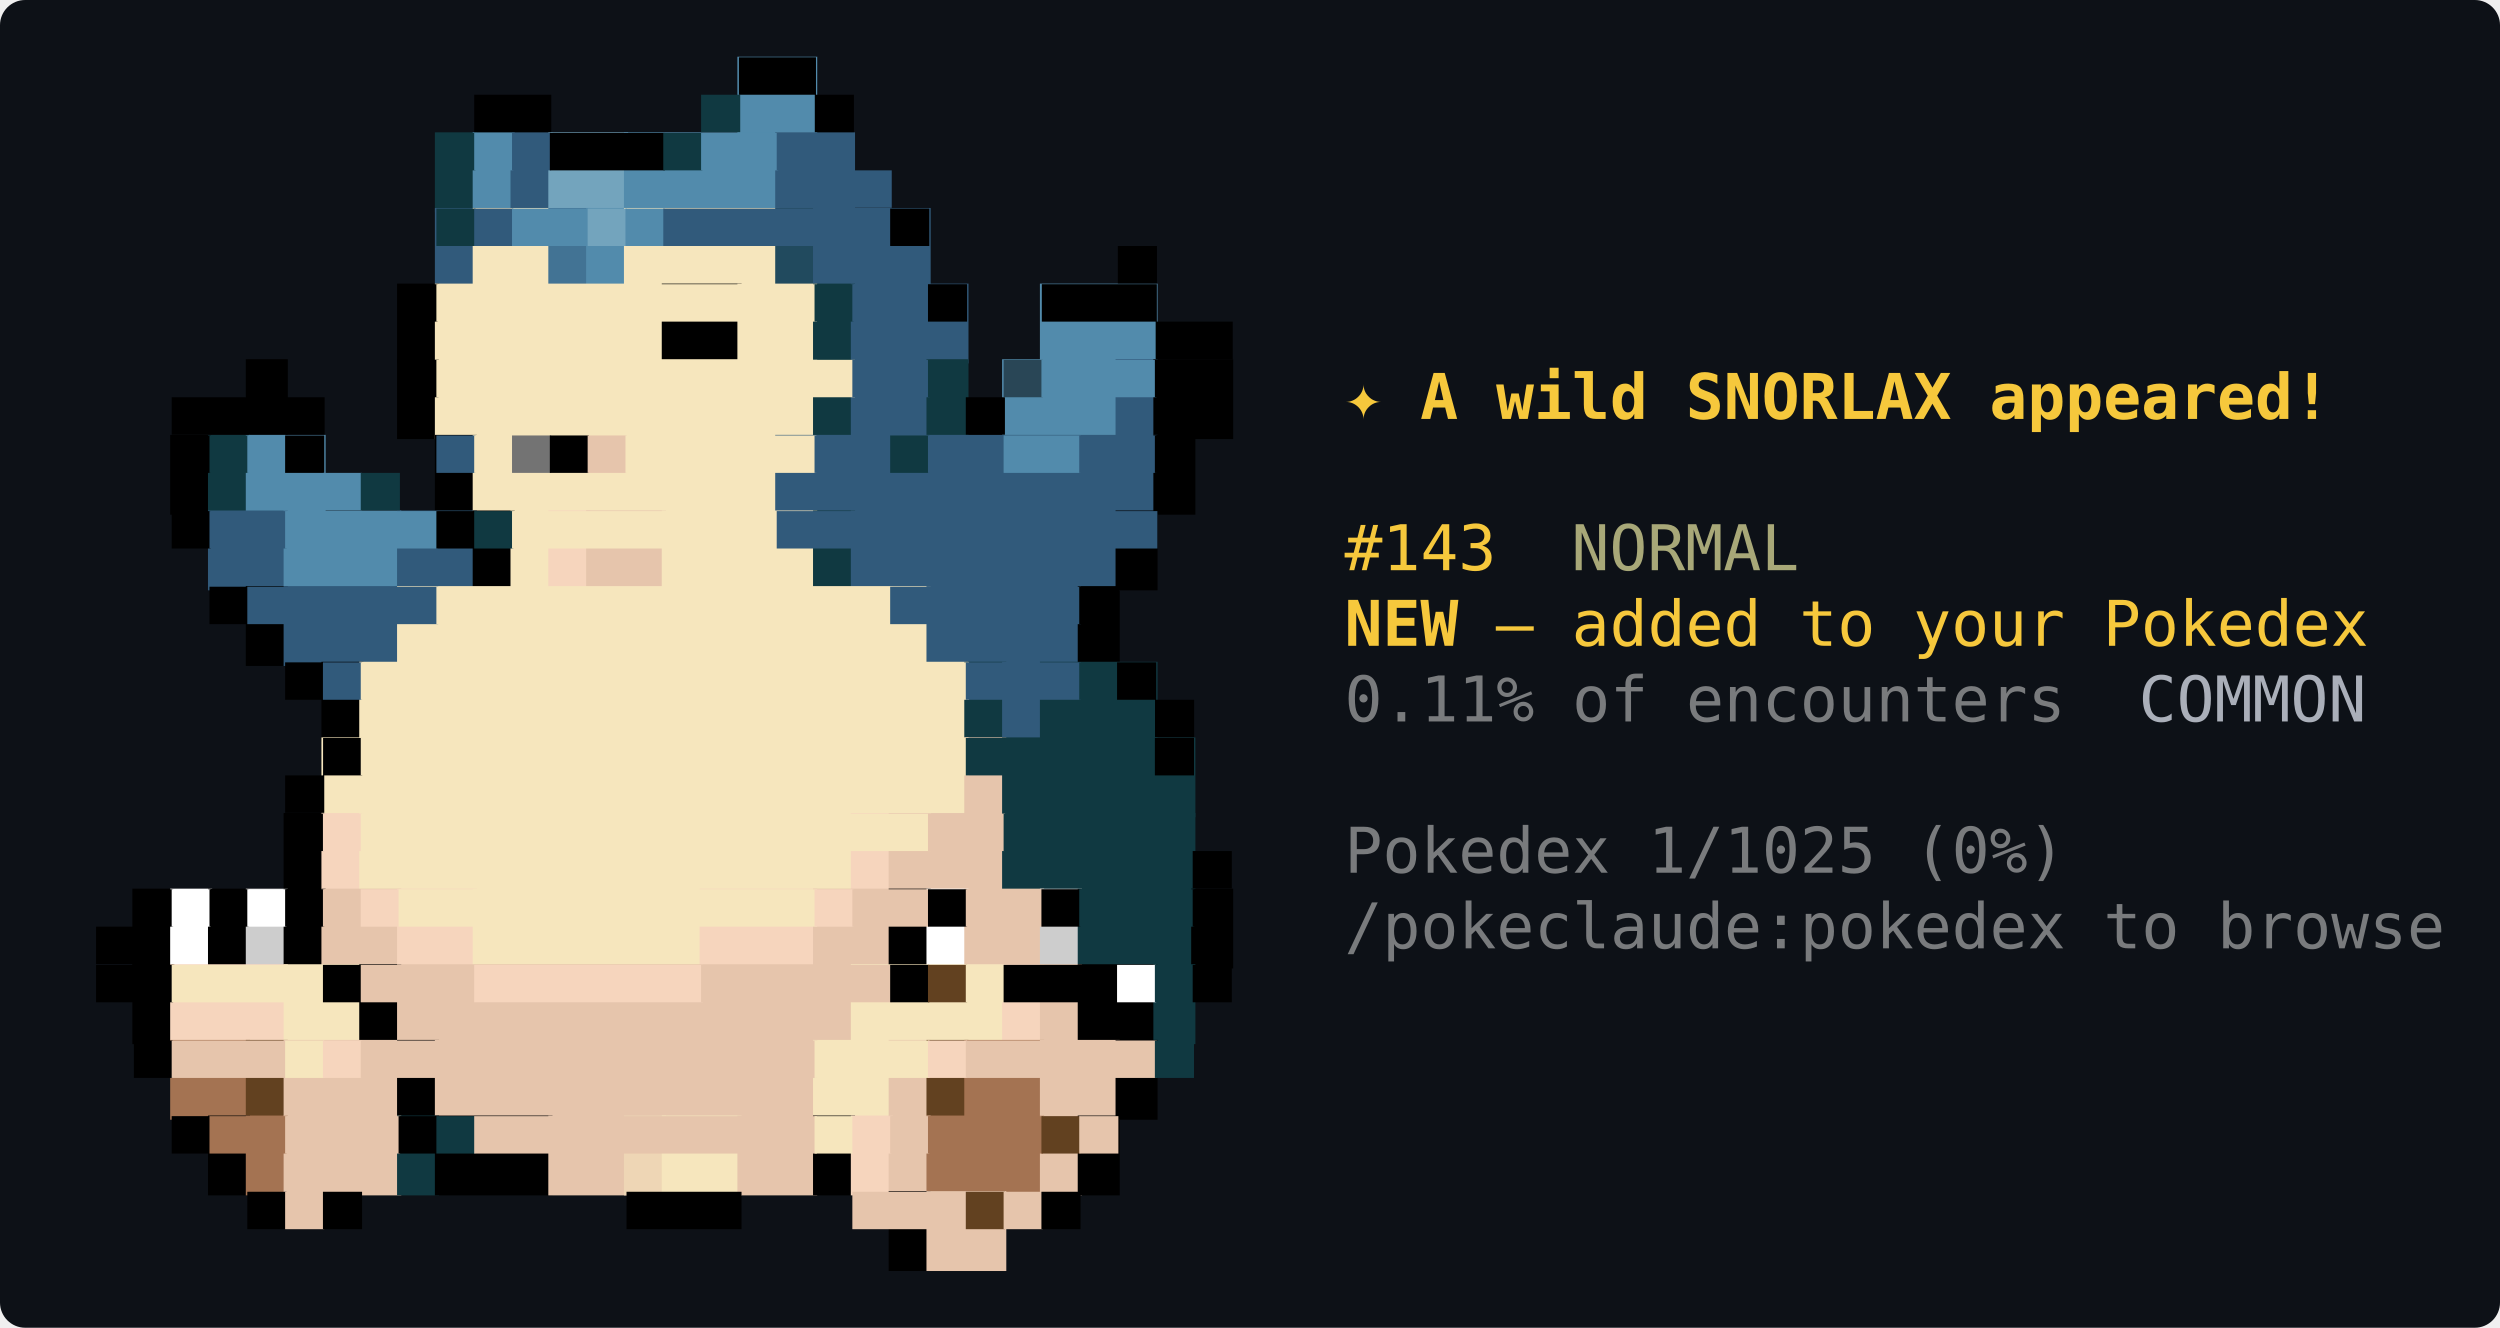
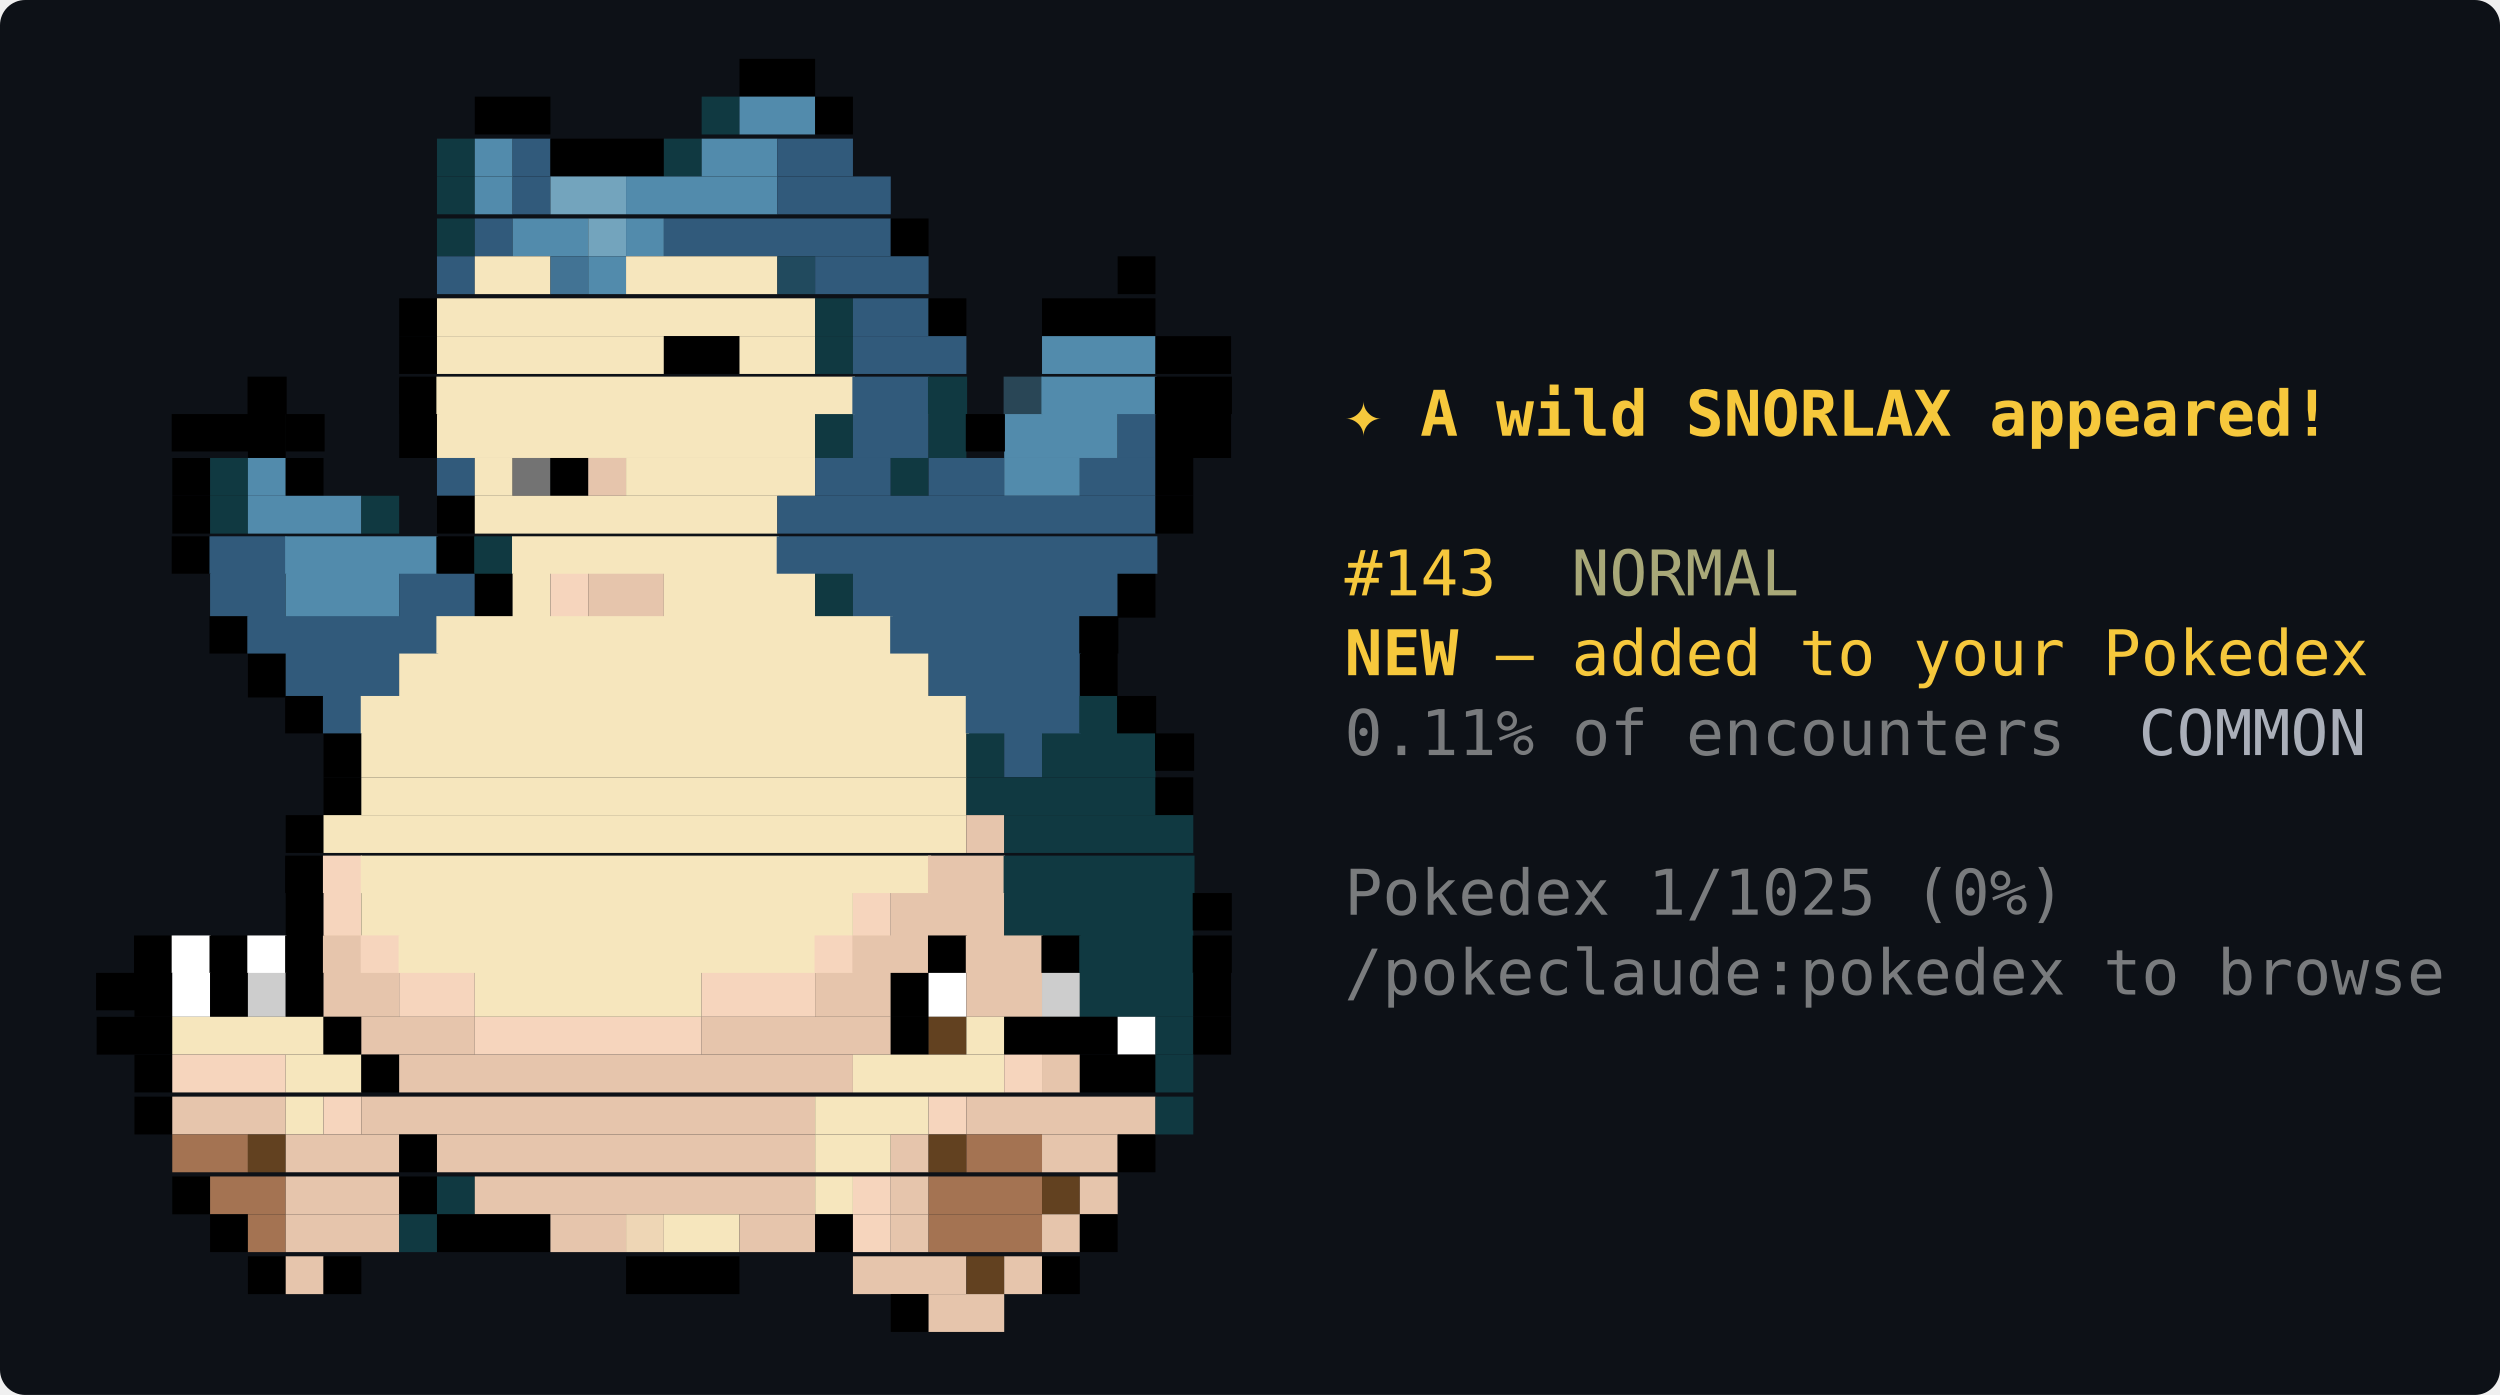
- <svg xmlns="http://www.w3.org/2000/svg" width="595" height="316" viewBox="0 0 595.0 316.0" font-family="ui-monospace,SFMono-Regular,Menlo,Consolas,monospace" font-size="15">
+ <svg xmlns="http://www.w3.org/2000/svg" width="595" height="332" viewBox="0 0 595.0 332.0" font-family="ui-monospace,SFMono-Regular,Menlo,Consolas,monospace" font-size="15">
  <rect width="100%" height="100%" fill="#0d1117" rx="6" />
-   <rect x="175.5" y="13.5" width="19" height="19" fill="#528bac" />
-   <rect x="103.5" y="31.5" width="10" height="19" fill="#103941" />
-   <rect x="112.5" y="31.5" width="10" height="19" fill="#528bac" />
-   <rect x="121.5" y="31.5" width="10" height="19" fill="#315a7b" />
-   <rect x="130.5" y="31.5" width="19" height="19" fill="#73a4bd" />
-   <rect x="148.5" y="31.5" width="37" height="19" fill="#528bac" />
-   <rect x="184.5" y="31.5" width="19" height="19" fill="#315a7b" />
-   <rect x="103.5" y="49.5" width="10" height="19" fill="#315a7b" />
-   <rect x="112.5" y="49.5" width="19" height="19" fill="#f6e6bd" />
-   <rect x="130.5" y="49.5" width="10" height="19" fill="#427394" />
-   <rect x="139.5" y="49.5" width="10" height="19" fill="#528bac" />
-   <rect x="148.5" y="49.5" width="37" height="19" fill="#f6e6bd" />
-   <rect x="184.5" y="49.5" width="10" height="19" fill="#214a5e" />
-   <rect x="193.5" y="49.5" width="28" height="19" fill="#315a7b" />
-   <rect x="94.5" y="67.5" width="10" height="19" fill="#000000" />
-   <rect x="103.5" y="67.5" width="55" height="19" fill="#f6e6bd" />
-   <rect x="157.5" y="67.5" width="19" height="19" fill="#000000" />
-   <rect x="175.5" y="67.5" width="19" height="19" fill="#f6e6bd" />
-   <rect x="193.5" y="67.5" width="10" height="19" fill="#103941" />
-   <rect x="202.5" y="67.5" width="28" height="19" fill="#315a7b" />
-   <rect x="247.5" y="67.5" width="28" height="19" fill="#528bac" />
-   <rect x="58.5" y="85.5" width="10" height="19" fill="#000000" />
-   <rect x="94.5" y="85.5" width="10" height="19" fill="#000000" />
-   <rect x="103.5" y="85.5" width="91" height="19" fill="#f6e6bd" />
-   <rect x="193.5" y="85.5" width="10" height="19" fill="#103941" />
-   <rect x="202.5" y="85.5" width="19" height="19" fill="#315a7b" />
-   <rect x="220.5" y="85.5" width="10" height="19" fill="#103941" />
-   <rect x="238.5" y="85.5" width="28" height="19" fill="#528bac" />
-   <rect x="265.5" y="85.5" width="10" height="19" fill="#315a7b" />
-   <rect x="274.5" y="85.5" width="19" height="19" fill="#000000" />
-   <rect x="40.5" y="103.5" width="10" height="19" fill="#000000" />
-   <rect x="49.5" y="103.5" width="10" height="19" fill="#103941" />
-   <rect x="58.5" y="103.5" width="19" height="19" fill="#528bac" />
-   <rect x="103.5" y="103.5" width="10" height="19" fill="#000000" />
-   <rect x="112.5" y="103.5" width="73" height="19" fill="#f6e6bd" />
-   <rect x="184.5" y="103.5" width="91" height="19" fill="#315a7b" />
-   <rect x="274.5" y="103.5" width="10" height="19" fill="#000000" />
-   <rect x="49.5" y="121.5" width="19" height="19" fill="#315a7b" />
-   <rect x="67.5" y="121.5" width="28" height="19" fill="#528bac" />
-   <rect x="94.5" y="121.5" width="19" height="19" fill="#315a7b" />
-   <rect x="112.5" y="121.5" width="10" height="19" fill="#000000" />
-   <rect x="121.5" y="121.5" width="10" height="19" fill="#f6e6bd" />
-   <rect x="130.5" y="121.5" width="10" height="19" fill="#f6d5bd" />
-   <rect x="139.5" y="121.5" width="19" height="19" fill="#e6c5ac" />
-   <rect x="157.5" y="121.5" width="37" height="19" fill="#f6e6bd" />
-   <rect x="193.5" y="121.5" width="10" height="19" fill="#103941" />
-   <rect x="202.5" y="121.5" width="64" height="19" fill="#315a7b" />
-   <rect x="265.5" y="121.5" width="10" height="19" fill="#000000" />
-   <rect x="58.5" y="139.5" width="10" height="19" fill="#000000" />
-   <rect x="67.5" y="139.5" width="28" height="19" fill="#315a7b" />
-   <rect x="94.5" y="139.5" width="127" height="19" fill="#f6e6bd" />
-   <rect x="220.5" y="139.5" width="37" height="19" fill="#315a7b" />
-   <rect x="256.5" y="139.5" width="10" height="19" fill="#000000" />
-   <rect x="76.5" y="157.5" width="10" height="19" fill="#000000" />
-   <rect x="85.5" y="157.5" width="145" height="19" fill="#f6e6bd" />
-   <rect x="229.5" y="157.5" width="10" height="19" fill="#103941" />
-   <rect x="238.5" y="157.5" width="10" height="19" fill="#315a7b" />
-   <rect x="247.5" y="157.5" width="28" height="19" fill="#103941" />
-   <rect x="76.5" y="175.5" width="154" height="19" fill="#f6e6bd" />
-   <rect x="229.5" y="175.5" width="10" height="19" fill="#e6c5ac" />
-   <rect x="238.5" y="175.5" width="46" height="19" fill="#103941" />
-   <rect x="67.5" y="193.5" width="10" height="19" fill="#000000" />
-   <rect x="76.5" y="193.5" width="10" height="19" fill="#f6d5bd" />
-   <rect x="85.5" y="193.5" width="118" height="19" fill="#f6e6bd" />
-   <rect x="202.5" y="193.5" width="10" height="19" fill="#f6d5bd" />
-   <rect x="211.5" y="193.5" width="28" height="19" fill="#e6c5ac" />
-   <rect x="238.5" y="193.5" width="46" height="19" fill="#103941" />
-   <rect x="31.5" y="211.5" width="10" height="19" fill="#000000" />
-   <rect x="40.5" y="211.5" width="10" height="19" fill="#ffffff" />
-   <rect x="49.5" y="211.5" width="10" height="19" fill="#000000" />
-   <rect x="58.5" y="211.5" width="10" height="19" fill="#cdcdcd" />
-   <rect x="67.5" y="211.5" width="10" height="19" fill="#000000" />
-   <rect x="76.5" y="211.5" width="19" height="19" fill="#e6c5ac" />
-   <rect x="94.5" y="211.5" width="19" height="19" fill="#f6d5bd" />
-   <rect x="112.5" y="211.5" width="55" height="19" fill="#f6e6bd" />
-   <rect x="166.5" y="211.5" width="28" height="19" fill="#f6d5bd" />
-   <rect x="193.5" y="211.5" width="19" height="19" fill="#e6c5ac" />
-   <rect x="211.5" y="211.5" width="10" height="19" fill="#000000" />
-   <rect x="220.5" y="211.5" width="10" height="19" fill="#ffffff" />
-   <rect x="229.5" y="211.5" width="19" height="19" fill="#e6c5ac" />
-   <rect x="247.5" y="211.5" width="10" height="19" fill="#cdcdcd" />
-   <rect x="256.5" y="211.5" width="28" height="19" fill="#103941" />
-   <rect x="283.5" y="211.5" width="10" height="19" fill="#000000" />
-   <rect x="31.5" y="229.5" width="10" height="19" fill="#000000" />
-   <rect x="40.5" y="229.5" width="28" height="19" fill="#f6d5bd" />
-   <rect x="67.5" y="229.5" width="19" height="19" fill="#f6e6bd" />
-   <rect x="85.5" y="229.5" width="10" height="19" fill="#000000" />
-   <rect x="94.5" y="229.5" width="109" height="19" fill="#e6c5ac" />
-   <rect x="202.5" y="229.5" width="37" height="19" fill="#f6e6bd" />
-   <rect x="238.5" y="229.5" width="10" height="19" fill="#f6d5bd" />
-   <rect x="247.5" y="229.5" width="10" height="19" fill="#e6c5ac" />
-   <rect x="256.5" y="229.5" width="19" height="19" fill="#000000" />
-   <rect x="274.5" y="229.5" width="10" height="19" fill="#103941" />
-   <rect x="40.5" y="247.5" width="19" height="19" fill="#a47352" />
-   <rect x="58.5" y="247.5" width="10" height="19" fill="#624120" />
-   <rect x="67.5" y="247.5" width="28" height="19" fill="#e6c5ac" />
-   <rect x="94.5" y="247.5" width="10" height="19" fill="#000000" />
-   <rect x="103.5" y="247.5" width="91" height="19" fill="#e6c5ac" />
-   <rect x="193.5" y="247.5" width="19" height="19" fill="#f6e6bd" />
-   <rect x="211.5" y="247.5" width="10" height="19" fill="#e6c5ac" />
-   <rect x="220.5" y="247.5" width="10" height="19" fill="#624120" />
-   <rect x="229.5" y="247.5" width="19" height="19" fill="#a47352" />
-   <rect x="247.5" y="247.5" width="19" height="19" fill="#e6c5ac" />
-   <rect x="265.5" y="247.5" width="10" height="19" fill="#000000" />
-   <rect x="49.5" y="265.5" width="10" height="19" fill="#000000" />
-   <rect x="58.5" y="265.5" width="10" height="19" fill="#a47352" />
-   <rect x="67.5" y="265.5" width="28" height="19" fill="#e6c5ac" />
-   <rect x="94.5" y="265.5" width="10" height="19" fill="#103941" />
-   <rect x="103.5" y="265.5" width="28" height="19" fill="#000000" />
-   <rect x="130.5" y="265.5" width="19" height="19" fill="#e6c5ac" />
-   <rect x="148.5" y="265.5" width="10" height="19" fill="#eed6b5" />
-   <rect x="157.5" y="265.5" width="19" height="19" fill="#f6e6bd" />
-   <rect x="175.5" y="265.5" width="19" height="19" fill="#e6c5ac" />
-   <rect x="193.5" y="265.5" width="10" height="19" fill="#000000" />
-   <rect x="202.5" y="265.5" width="10" height="19" fill="#f6d5bd" />
-   <rect x="211.5" y="265.5" width="10" height="19" fill="#e6c5ac" />
-   <rect x="220.5" y="265.5" width="28" height="19" fill="#a47352" />
-   <rect x="247.5" y="265.5" width="10" height="19" fill="#e6c5ac" />
-   <rect x="256.5" y="265.5" width="10" height="19" fill="#000000" />
-   <rect x="211.5" y="283.5" width="10" height="19" fill="#000000" />
-   <rect x="220.5" y="283.5" width="19" height="19" fill="#e6c5ac" />
-   <text x="113" y="27.7" fill="#000000" textLength="18" lengthAdjust="spacing" xml:space="preserve">▄▄</text>
-   <text x="167" y="27.7" fill="#103941" textLength="9" lengthAdjust="spacing" xml:space="preserve">▄</text>
-   <text x="176" y="27.7" fill="#000000" textLength="27" lengthAdjust="spacing" xml:space="preserve">▀▀▄</text>
-   <text x="104" y="45.7" fill="#103941" textLength="9" lengthAdjust="spacing" xml:space="preserve">▀</text>
-   <text x="113" y="45.7" fill="#528bac" textLength="9" lengthAdjust="spacing" xml:space="preserve">▀</text>
-   <text x="122" y="45.7" fill="#315a7b" textLength="9" lengthAdjust="spacing" xml:space="preserve">▀</text>
-   <text x="131" y="45.7" fill="#000000" textLength="27" lengthAdjust="spacing" xml:space="preserve">▀▀▀</text>
-   <text x="158" y="45.7" fill="#103941" textLength="9" lengthAdjust="spacing" xml:space="preserve">▀</text>
-   <text x="167" y="45.7" fill="#528bac" textLength="18" lengthAdjust="spacing" xml:space="preserve">▀▀</text>
-   <text x="185" y="45.7" fill="#315a7b" textLength="27" lengthAdjust="spacing" xml:space="preserve">▀▀▄</text>
-   <text x="104" y="63.7" fill="#103941" textLength="9" lengthAdjust="spacing" xml:space="preserve">▀</text>
-   <text x="113" y="63.7" fill="#315a7b" textLength="9" lengthAdjust="spacing" xml:space="preserve">▀</text>
-   <text x="122" y="63.7" fill="#528bac" textLength="18" lengthAdjust="spacing" xml:space="preserve">▀▀</text>
-   <text x="140" y="63.7" fill="#73a4bd" textLength="9" lengthAdjust="spacing" xml:space="preserve">▀</text>
-   <text x="149" y="63.7" fill="#528bac" textLength="9" lengthAdjust="spacing" xml:space="preserve">▀</text>
-   <text x="158" y="63.7" fill="#315a7b" textLength="54" lengthAdjust="spacing" xml:space="preserve">▀▀▀▀▀▀</text>
-   <text x="212" y="63.7" fill="#000000" textLength="63" lengthAdjust="spacing" xml:space="preserve">▀     ▄</text>
-   <text x="95" y="81.7" fill="#000000" textLength="9" lengthAdjust="spacing" xml:space="preserve">▀</text>
-   <text x="104" y="81.7" fill="#f6e6bd" textLength="90" lengthAdjust="spacing" xml:space="preserve">▀▀▀▀▀▀▀▀▀▀</text>
-   <text x="194" y="81.7" fill="#103941" textLength="9" lengthAdjust="spacing" xml:space="preserve">▀</text>
-   <text x="203" y="81.7" fill="#315a7b" textLength="18" lengthAdjust="spacing" xml:space="preserve">▀▀</text>
-   <text x="221" y="81.7" fill="#000000" textLength="72" lengthAdjust="spacing" xml:space="preserve">▀  ▀▀▀▄▄</text>
-   <text x="41" y="99.7" fill="#000000" textLength="63" lengthAdjust="spacing" xml:space="preserve">▄▄▀▄  ▀</text>
-   <text x="104" y="99.7" fill="#f6e6bd" textLength="99" lengthAdjust="spacing" xml:space="preserve">▀▀▀▀▀▀▀▀▀▀▀</text>
-   <text x="203" y="99.7" fill="#315a7b" textLength="18" lengthAdjust="spacing" xml:space="preserve">▀▀</text>
-   <text x="221" y="99.7" fill="#103941" textLength="9" lengthAdjust="spacing" xml:space="preserve">▀</text>
-   <text x="230" y="99.7" fill="#000000" textLength="9" lengthAdjust="spacing" xml:space="preserve">▄</text>
-   <text x="239" y="99.7" fill="#294656" textLength="9" lengthAdjust="spacing" xml:space="preserve">▀</text>
-   <text x="248" y="99.7" fill="#528bac" textLength="27" lengthAdjust="spacing" xml:space="preserve">▀▀▀</text>
-   <text x="275" y="99.7" fill="#000000" textLength="18" lengthAdjust="spacing" xml:space="preserve">▀▀</text>
-   <text x="320" y="99.7" fill="#f6c83c" textLength="9" lengthAdjust="spacing" xml:space="preserve">✦</text>
-   <text x="338" y="99.7" fill="#f6c83c" font-weight="bold" textLength="216" lengthAdjust="spacing" xml:space="preserve">A wild SNORLAX appeared!</text>
-   <text x="41" y="117.7" fill="#000000" textLength="9" lengthAdjust="spacing" xml:space="preserve">▀</text>
-   <text x="50" y="117.7" fill="#103941" textLength="9" lengthAdjust="spacing" xml:space="preserve">▀</text>
-   <text x="59" y="117.7" fill="#528bac" textLength="9" lengthAdjust="spacing" xml:space="preserve">▀</text>
-   <text x="68" y="117.7" fill="#000000" textLength="9" lengthAdjust="spacing" xml:space="preserve">▀</text>
-   <text x="77" y="117.7" fill="#528bac" textLength="9" lengthAdjust="spacing" xml:space="preserve">▄</text>
-   <text x="86" y="117.7" fill="#103941" textLength="9" lengthAdjust="spacing" xml:space="preserve">▄</text>
-   <text x="104" y="117.7" fill="#315a7b" textLength="9" lengthAdjust="spacing" xml:space="preserve">▀</text>
-   <text x="113" y="117.7" fill="#f6e6bd" textLength="9" lengthAdjust="spacing" xml:space="preserve">▀</text>
-   <text x="122" y="117.7" fill="#737373" textLength="9" lengthAdjust="spacing" xml:space="preserve">▀</text>
-   <text x="131" y="117.7" fill="#000000" textLength="9" lengthAdjust="spacing" xml:space="preserve">▀</text>
-   <text x="140" y="117.7" fill="#e6c5ac" textLength="9" lengthAdjust="spacing" xml:space="preserve">▀</text>
-   <text x="149" y="117.7" fill="#f6e6bd" textLength="45" lengthAdjust="spacing" xml:space="preserve">▀▀▀▀▀</text>
-   <text x="194" y="117.7" fill="#315a7b" textLength="18" lengthAdjust="spacing" xml:space="preserve">▀▀</text>
-   <text x="212" y="117.7" fill="#103941" textLength="9" lengthAdjust="spacing" xml:space="preserve">▀</text>
-   <text x="221" y="117.7" fill="#315a7b" textLength="18" lengthAdjust="spacing" xml:space="preserve">▀▀</text>
-   <text x="239" y="117.7" fill="#528bac" textLength="18" lengthAdjust="spacing" xml:space="preserve">▀▀</text>
-   <text x="257" y="117.7" fill="#315a7b" textLength="18" lengthAdjust="spacing" xml:space="preserve">▀▀</text>
-   <text x="275" y="117.7" fill="#000000" textLength="9" lengthAdjust="spacing" xml:space="preserve">▀</text>
-   <text x="41" y="135.7" fill="#000000" textLength="9" lengthAdjust="spacing" xml:space="preserve">▀</text>
-   <text x="50" y="135.7" fill="#315a7b" textLength="18" lengthAdjust="spacing" xml:space="preserve">▀▀</text>
-   <text x="68" y="135.7" fill="#528bac" textLength="36" lengthAdjust="spacing" xml:space="preserve">▀▀▀▀</text>
-   <text x="104" y="135.7" fill="#000000" textLength="9" lengthAdjust="spacing" xml:space="preserve">▀</text>
-   <text x="113" y="135.7" fill="#103941" textLength="9" lengthAdjust="spacing" xml:space="preserve">▀</text>
-   <text x="122" y="135.7" fill="#f6e6bd" textLength="63" lengthAdjust="spacing" xml:space="preserve">▀▀▀▀▀▀▀</text>
-   <text x="185" y="135.7" fill="#315a7b" textLength="90" lengthAdjust="spacing" xml:space="preserve">▀▀▀▀▀▀▀▀▀▀</text>
-   <text x="320" y="135.7" fill="#f6c83c" textLength="36" lengthAdjust="spacing" xml:space="preserve">#143</text>
-   <text x="374" y="135.7" fill="#a8a878" textLength="54" lengthAdjust="spacing" xml:space="preserve">NORMAL</text>
-   <text x="50" y="153.7" fill="#000000" textLength="9" lengthAdjust="spacing" xml:space="preserve">▀</text>
-   <text x="59" y="153.7" fill="#315a7b" textLength="45" lengthAdjust="spacing" xml:space="preserve">▀▀▀▀▀</text>
-   <text x="104" y="153.7" fill="#f6e6bd" textLength="108" lengthAdjust="spacing" xml:space="preserve">▀▀▀▀▀▀▀▀▀▀▀▀</text>
-   <text x="212" y="153.7" fill="#315a7b" textLength="45" lengthAdjust="spacing" xml:space="preserve">▀▀▀▀▀</text>
-   <text x="257" y="153.7" fill="#000000" textLength="9" lengthAdjust="spacing" xml:space="preserve">▀</text>
-   <text x="320" y="153.7" fill="#f6c83c" font-weight="bold" textLength="27" lengthAdjust="spacing" xml:space="preserve">NEW</text>
-   <text x="356" y="153.7" fill="#f6c83c" textLength="207" lengthAdjust="spacing" xml:space="preserve">— added to your Pokedex</text>
-   <text x="68" y="171.7" fill="#000000" textLength="9" lengthAdjust="spacing" xml:space="preserve">▀</text>
-   <text x="77" y="171.7" fill="#315a7b" textLength="9" lengthAdjust="spacing" xml:space="preserve">▀</text>
-   <text x="86" y="171.7" fill="#f6e6bd" textLength="144" lengthAdjust="spacing" xml:space="preserve">▀▀▀▀▀▀▀▀▀▀▀▀▀▀▀▀</text>
-   <text x="230" y="171.7" fill="#315a7b" textLength="27" lengthAdjust="spacing" xml:space="preserve">▀▀▀</text>
-   <text x="257" y="171.7" fill="#103941" textLength="9" lengthAdjust="spacing" xml:space="preserve">▀</text>
-   <text x="266" y="171.7" fill="#000000" textLength="18" lengthAdjust="spacing" xml:space="preserve">▀▄</text>
-   <text x="320" y="171.7" fill="#797b7d" textLength="171" lengthAdjust="spacing" xml:space="preserve">0.11% of encounters</text>
-   <text x="509" y="171.7" fill="#aaafb9" textLength="54" lengthAdjust="spacing" xml:space="preserve">COMMON</text>
-   <text x="68" y="189.7" fill="#000000" textLength="18" lengthAdjust="spacing" xml:space="preserve">▄▀</text>
-   <text x="86" y="189.7" fill="#f6e6bd" textLength="144" lengthAdjust="spacing" xml:space="preserve">▀▀▀▀▀▀▀▀▀▀▀▀▀▀▀▀</text>
-   <text x="230" y="189.7" fill="#103941" textLength="45" lengthAdjust="spacing" xml:space="preserve">▀▀▀▀▀</text>
-   <text x="275" y="189.7" fill="#000000" textLength="9" lengthAdjust="spacing" xml:space="preserve">▀</text>
-   <text x="68" y="207.7" fill="#000000" textLength="9" lengthAdjust="spacing" xml:space="preserve">▀</text>
-   <text x="77" y="207.7" fill="#f6d5bd" textLength="9" lengthAdjust="spacing" xml:space="preserve">▀</text>
-   <text x="86" y="207.7" fill="#f6e6bd" textLength="135" lengthAdjust="spacing" xml:space="preserve">▀▀▀▀▀▀▀▀▀▀▀▀▀▀▀</text>
-   <text x="221" y="207.7" fill="#e6c5ac" textLength="18" lengthAdjust="spacing" xml:space="preserve">▀▀</text>
-   <text x="239" y="207.7" fill="#103941" textLength="45" lengthAdjust="spacing" xml:space="preserve">▀▀▀▀▀</text>
-   <text x="284" y="207.7" fill="#000000" textLength="9" lengthAdjust="spacing" xml:space="preserve">▄</text>
-   <text x="320" y="207.7" fill="#797b7d" textLength="171" lengthAdjust="spacing" xml:space="preserve">Pokedex 1/1025 (0%)</text>
-   <text x="23" y="225.7" fill="#000000" textLength="18" lengthAdjust="spacing" xml:space="preserve">▄▀</text>
-   <text x="41" y="225.7" fill="#ffffff" textLength="9" lengthAdjust="spacing" xml:space="preserve">▀</text>
-   <text x="50" y="225.7" fill="#000000" textLength="9" lengthAdjust="spacing" xml:space="preserve">▀</text>
-   <text x="59" y="225.7" fill="#ffffff" textLength="9" lengthAdjust="spacing" xml:space="preserve">▀</text>
-   <text x="68" y="225.7" fill="#000000" textLength="9" lengthAdjust="spacing" xml:space="preserve">▀</text>
-   <text x="77" y="225.7" fill="#e6c5ac" textLength="9" lengthAdjust="spacing" xml:space="preserve">▀</text>
-   <text x="86" y="225.7" fill="#f6d5bd" textLength="9" lengthAdjust="spacing" xml:space="preserve">▀</text>
-   <text x="95" y="225.7" fill="#f6e6bd" textLength="99" lengthAdjust="spacing" xml:space="preserve">▀▀▀▀▀▀▀▀▀▀▀</text>
-   <text x="194" y="225.7" fill="#f6d5bd" textLength="9" lengthAdjust="spacing" xml:space="preserve">▀</text>
-   <text x="203" y="225.7" fill="#e6c5ac" textLength="18" lengthAdjust="spacing" xml:space="preserve">▀▀</text>
-   <text x="221" y="225.7" fill="#000000" textLength="9" lengthAdjust="spacing" xml:space="preserve">▀</text>
-   <text x="230" y="225.7" fill="#e6c5ac" textLength="18" lengthAdjust="spacing" xml:space="preserve">▀▀</text>
-   <text x="248" y="225.7" fill="#000000" textLength="9" lengthAdjust="spacing" xml:space="preserve">▀</text>
-   <text x="257" y="225.7" fill="#103941" textLength="27" lengthAdjust="spacing" xml:space="preserve">▀▀▀</text>
-   <text x="284" y="225.7" fill="#000000" textLength="9" lengthAdjust="spacing" xml:space="preserve">▀</text>
-   <text x="320" y="225.7" fill="#797b7d" textLength="261" lengthAdjust="spacing" xml:space="preserve">/pokeclaude:pokedex to browse</text>
-   <text x="23" y="243.7" fill="#000000" textLength="18" lengthAdjust="spacing" xml:space="preserve">▀▀</text>
-   <text x="41" y="243.7" fill="#f6e6bd" textLength="36" lengthAdjust="spacing" xml:space="preserve">▀▀▀▀</text>
-   <text x="77" y="243.7" fill="#000000" textLength="9" lengthAdjust="spacing" xml:space="preserve">▀</text>
-   <text x="86" y="243.7" fill="#e6c5ac" textLength="27" lengthAdjust="spacing" xml:space="preserve">▀▀▀</text>
-   <text x="113" y="243.7" fill="#f6d5bd" textLength="54" lengthAdjust="spacing" xml:space="preserve">▀▀▀▀▀▀</text>
-   <text x="167" y="243.7" fill="#e6c5ac" textLength="45" lengthAdjust="spacing" xml:space="preserve">▀▀▀▀▀</text>
-   <text x="212" y="243.7" fill="#000000" textLength="9" lengthAdjust="spacing" xml:space="preserve">▀</text>
-   <text x="221" y="243.7" fill="#624120" textLength="9" lengthAdjust="spacing" xml:space="preserve">▀</text>
-   <text x="230" y="243.7" fill="#f6e6bd" textLength="9" lengthAdjust="spacing" xml:space="preserve">▀</text>
-   <text x="239" y="243.7" fill="#000000" textLength="27" lengthAdjust="spacing" xml:space="preserve">▀▀▀</text>
-   <text x="266" y="243.7" fill="#ffffff" textLength="9" lengthAdjust="spacing" xml:space="preserve">▀</text>
-   <text x="275" y="243.7" fill="#103941" textLength="9" lengthAdjust="spacing" xml:space="preserve">▀</text>
-   <text x="284" y="243.7" fill="#000000" textLength="9" lengthAdjust="spacing" xml:space="preserve">▀</text>
-   <text x="32" y="261.7" fill="#000000" textLength="9" lengthAdjust="spacing" xml:space="preserve">▀</text>
-   <text x="41" y="261.7" fill="#e6c5ac" textLength="27" lengthAdjust="spacing" xml:space="preserve">▀▀▀</text>
-   <text x="68" y="261.7" fill="#f6e6bd" textLength="9" lengthAdjust="spacing" xml:space="preserve">▀</text>
-   <text x="77" y="261.7" fill="#f6d5bd" textLength="9" lengthAdjust="spacing" xml:space="preserve">▀</text>
-   <text x="86" y="261.7" fill="#e6c5ac" textLength="108" lengthAdjust="spacing" xml:space="preserve">▀▀▀▀▀▀▀▀▀▀▀▀</text>
-   <text x="194" y="261.7" fill="#f6e6bd" textLength="27" lengthAdjust="spacing" xml:space="preserve">▀▀▀</text>
-   <text x="221" y="261.7" fill="#f6d5bd" textLength="9" lengthAdjust="spacing" xml:space="preserve">▀</text>
-   <text x="230" y="261.7" fill="#e6c5ac" textLength="45" lengthAdjust="spacing" xml:space="preserve">▀▀▀▀▀</text>
-   <text x="275" y="261.7" fill="#103941" textLength="9" lengthAdjust="spacing" xml:space="preserve">▀</text>
-   <text x="41" y="279.7" fill="#000000" textLength="9" lengthAdjust="spacing" xml:space="preserve">▀</text>
-   <text x="50" y="279.7" fill="#a47352" textLength="18" lengthAdjust="spacing" xml:space="preserve">▀▀</text>
-   <text x="68" y="279.7" fill="#e6c5ac" textLength="27" lengthAdjust="spacing" xml:space="preserve">▀▀▀</text>
-   <text x="95" y="279.7" fill="#000000" textLength="9" lengthAdjust="spacing" xml:space="preserve">▀</text>
-   <text x="104" y="279.7" fill="#103941" textLength="9" lengthAdjust="spacing" xml:space="preserve">▀</text>
-   <text x="113" y="279.7" fill="#e6c5ac" textLength="81" lengthAdjust="spacing" xml:space="preserve">▀▀▀▀▀▀▀▀▀</text>
-   <text x="194" y="279.7" fill="#f6e6bd" textLength="9" lengthAdjust="spacing" xml:space="preserve">▀</text>
-   <text x="203" y="279.7" fill="#f6d5bd" textLength="9" lengthAdjust="spacing" xml:space="preserve">▀</text>
-   <text x="212" y="279.7" fill="#e6c5ac" textLength="9" lengthAdjust="spacing" xml:space="preserve">▀</text>
-   <text x="221" y="279.7" fill="#a47352" textLength="27" lengthAdjust="spacing" xml:space="preserve">▀▀▀</text>
-   <text x="248" y="279.7" fill="#624120" textLength="9" lengthAdjust="spacing" xml:space="preserve">▀</text>
-   <text x="257" y="279.7" fill="#e6c5ac" textLength="9" lengthAdjust="spacing" xml:space="preserve">▀</text>
-   <text x="59" y="297.7" fill="#000000" textLength="9" lengthAdjust="spacing" xml:space="preserve">▀</text>
-   <text x="68" y="297.7" fill="#e6c5ac" textLength="9" lengthAdjust="spacing" xml:space="preserve">▀</text>
-   <text x="77" y="297.7" fill="#000000" textLength="99" lengthAdjust="spacing" xml:space="preserve">▀       ▀▀▀</text>
-   <text x="203" y="297.7" fill="#e6c5ac" textLength="27" lengthAdjust="spacing" xml:space="preserve">▀▀▀</text>
-   <text x="230" y="297.7" fill="#624120" textLength="9" lengthAdjust="spacing" xml:space="preserve">▀</text>
-   <text x="239" y="297.7" fill="#e6c5ac" textLength="9" lengthAdjust="spacing" xml:space="preserve">▀</text>
-   <text x="248" y="297.7" fill="#000000" textLength="9" lengthAdjust="spacing" xml:space="preserve">▀</text>
+   <rect x="176" y="14" width="18" height="9" fill="#000000" />
+   <rect x="113" y="23" width="18" height="9" fill="#000000" />
+   <rect x="167" y="23" width="9" height="9" fill="#103941" />
+   <rect x="176" y="23" width="18" height="9" fill="#528bac" />
+   <rect x="194" y="23" width="9" height="9" fill="#000000" />
+   <rect x="104" y="33" width="9" height="9" fill="#103941" />
+   <rect x="113" y="33" width="9" height="9" fill="#528bac" />
+   <rect x="122" y="33" width="9" height="9" fill="#315a7b" />
+   <rect x="131" y="33" width="27" height="9" fill="#000000" />
+   <rect x="158" y="33" width="9" height="9" fill="#103941" />
+   <rect x="167" y="33" width="18" height="9" fill="#528bac" />
+   <rect x="185" y="33" width="18" height="9" fill="#315a7b" />
+   <rect x="104" y="42" width="9" height="9" fill="#103941" />
+   <rect x="113" y="42" width="9" height="9" fill="#528bac" />
+   <rect x="122" y="42" width="9" height="9" fill="#315a7b" />
+   <rect x="131" y="42" width="18" height="9" fill="#73a4bd" />
+   <rect x="149" y="42" width="36" height="9" fill="#528bac" />
+   <rect x="185" y="42" width="27" height="9" fill="#315a7b" />
+   <rect x="104" y="52" width="9" height="9" fill="#103941" />
+   <rect x="113" y="52" width="9" height="9" fill="#315a7b" />
+   <rect x="122" y="52" width="18" height="9" fill="#528bac" />
+   <rect x="140" y="52" width="9" height="9" fill="#73a4bd" />
+   <rect x="149" y="52" width="9" height="9" fill="#528bac" />
+   <rect x="158" y="52" width="54" height="9" fill="#315a7b" />
+   <rect x="212" y="52" width="9" height="9" fill="#000000" />
+   <rect x="104" y="61" width="9" height="9" fill="#315a7b" />
+   <rect x="113" y="61" width="18" height="9" fill="#f6e6bd" />
+   <rect x="131" y="61" width="9" height="9" fill="#427394" />
+   <rect x="140" y="61" width="9" height="9" fill="#528bac" />
+   <rect x="149" y="61" width="36" height="9" fill="#f6e6bd" />
+   <rect x="185" y="61" width="9" height="9" fill="#214a5e" />
+   <rect x="194" y="61" width="27" height="9" fill="#315a7b" />
+   <rect x="266" y="61" width="9" height="9" fill="#000000" />
+   <rect x="95" y="71" width="9" height="9" fill="#000000" />
+   <rect x="104" y="71" width="90" height="9" fill="#f6e6bd" />
+   <rect x="194" y="71" width="9" height="9" fill="#103941" />
+   <rect x="203" y="71" width="18" height="9" fill="#315a7b" />
+   <rect x="221" y="71" width="9" height="9" fill="#000000" />
+   <rect x="248" y="71" width="27" height="9" fill="#000000" />
+   <rect x="95" y="80" width="9" height="9" fill="#000000" />
+   <rect x="104" y="80" width="54" height="9" fill="#f6e6bd" />
+   <rect x="158" y="80" width="18" height="9" fill="#000000" />
+   <rect x="176" y="80" width="18" height="9" fill="#f6e6bd" />
+   <rect x="194" y="80" width="9" height="9" fill="#103941" />
+   <rect x="203" y="80" width="27" height="9" fill="#315a7b" />
+   <rect x="248" y="80" width="27" height="9" fill="#528bac" />
+   <rect x="275" y="80" width="18" height="9" fill="#000000" />
+   <rect x="59" y="90" width="9" height="19" fill="#000000" />
+   <rect x="95" y="90" width="9" height="19" fill="#000000" />
+   <rect x="104" y="90" width="90" height="19" fill="#f6e6bd" />
+   <rect x="194" y="90" width="9" height="19" fill="#103941" />
+   <rect x="203" y="90" width="18" height="19" fill="#315a7b" />
+   <rect x="221" y="90" width="9" height="19" fill="#103941" />
+   <rect x="239" y="90" width="27" height="19" fill="#528bac" />
+   <rect x="266" y="90" width="9" height="19" fill="#315a7b" />
+   <rect x="275" y="90" width="18" height="19" fill="#000000" />
+   <text x="41" y="103.7" fill="#000000" textLength="63" lengthAdjust="spacing" xml:space="preserve">▄▄▀▄  ▀</text>
+   <text x="104" y="103.7" fill="#f6e6bd" textLength="99" lengthAdjust="spacing" xml:space="preserve">▀▀▀▀▀▀▀▀▀▀▀</text>
+   <text x="203" y="103.7" fill="#315a7b" textLength="18" lengthAdjust="spacing" xml:space="preserve">▀▀</text>
+   <text x="221" y="103.7" fill="#103941" textLength="9" lengthAdjust="spacing" xml:space="preserve">▀</text>
+   <text x="230" y="103.7" fill="#000000" textLength="9" lengthAdjust="spacing" xml:space="preserve">▄</text>
+   <text x="239" y="103.7" fill="#294656" textLength="9" lengthAdjust="spacing" xml:space="preserve">▀</text>
+   <text x="248" y="103.7" fill="#528bac" textLength="27" lengthAdjust="spacing" xml:space="preserve">▀▀▀</text>
+   <text x="275" y="103.7" fill="#000000" textLength="18" lengthAdjust="spacing" xml:space="preserve">▀▀</text>
+   <text x="320" y="103.7" fill="#f6c83c" textLength="9" lengthAdjust="spacing" xml:space="preserve">✦</text>
+   <text x="338" y="103.7" fill="#f6c83c" font-weight="bold" textLength="216" lengthAdjust="spacing" xml:space="preserve">A wild SNORLAX appeared!</text>
+   <rect x="41" y="109" width="9" height="9" fill="#000000" />
+   <rect x="50" y="109" width="9" height="9" fill="#103941" />
+   <rect x="59" y="109" width="9" height="9" fill="#528bac" />
+   <rect x="68" y="109" width="9" height="9" fill="#000000" />
+   <rect x="104" y="109" width="9" height="9" fill="#315a7b" />
+   <rect x="113" y="109" width="9" height="9" fill="#f6e6bd" />
+   <rect x="122" y="109" width="9" height="9" fill="#737373" />
+   <rect x="131" y="109" width="9" height="9" fill="#000000" />
+   <rect x="140" y="109" width="9" height="9" fill="#e6c5ac" />
+   <rect x="149" y="109" width="45" height="9" fill="#f6e6bd" />
+   <rect x="194" y="109" width="18" height="9" fill="#315a7b" />
+   <rect x="212" y="109" width="9" height="9" fill="#103941" />
+   <rect x="221" y="109" width="18" height="9" fill="#315a7b" />
+   <rect x="239" y="109" width="18" height="9" fill="#528bac" />
+   <rect x="257" y="109" width="18" height="9" fill="#315a7b" />
+   <rect x="275" y="109" width="9" height="9" fill="#000000" />
+   <rect x="41" y="118" width="9" height="9" fill="#000000" />
+   <rect x="50" y="118" width="9" height="9" fill="#103941" />
+   <rect x="59" y="118" width="27" height="9" fill="#528bac" />
+   <rect x="86" y="118" width="9" height="9" fill="#103941" />
+   <rect x="104" y="118" width="9" height="9" fill="#000000" />
+   <rect x="113" y="118" width="72" height="9" fill="#f6e6bd" />
+   <rect x="185" y="118" width="90" height="9" fill="#315a7b" />
+   <rect x="275" y="118" width="9" height="9" fill="#000000" />
+   <rect x="50" y="128" width="18" height="19" fill="#315a7b" />
+   <rect x="68" y="128" width="27" height="19" fill="#528bac" />
+   <rect x="95" y="128" width="18" height="19" fill="#315a7b" />
+   <rect x="113" y="128" width="9" height="19" fill="#000000" />
+   <rect x="122" y="128" width="9" height="19" fill="#f6e6bd" />
+   <rect x="131" y="128" width="9" height="19" fill="#f6d5bd" />
+   <rect x="140" y="128" width="18" height="19" fill="#e6c5ac" />
+   <rect x="158" y="128" width="36" height="19" fill="#f6e6bd" />
+   <rect x="194" y="128" width="9" height="19" fill="#103941" />
+   <rect x="203" y="128" width="63" height="19" fill="#315a7b" />
+   <rect x="266" y="128" width="9" height="19" fill="#000000" />
+   <text x="41" y="141.7" fill="#000000" textLength="9" lengthAdjust="spacing" xml:space="preserve">▀</text>
+   <text x="50" y="141.7" fill="#315a7b" textLength="18" lengthAdjust="spacing" xml:space="preserve">▀▀</text>
+   <text x="68" y="141.7" fill="#528bac" textLength="36" lengthAdjust="spacing" xml:space="preserve">▀▀▀▀</text>
+   <text x="104" y="141.7" fill="#000000" textLength="9" lengthAdjust="spacing" xml:space="preserve">▀</text>
+   <text x="113" y="141.7" fill="#103941" textLength="9" lengthAdjust="spacing" xml:space="preserve">▀</text>
+   <text x="122" y="141.7" fill="#f6e6bd" textLength="63" lengthAdjust="spacing" xml:space="preserve">▀▀▀▀▀▀▀</text>
+   <text x="185" y="141.7" fill="#315a7b" textLength="90" lengthAdjust="spacing" xml:space="preserve">▀▀▀▀▀▀▀▀▀▀</text>
+   <text x="320" y="141.7" fill="#f6c83c" textLength="36" lengthAdjust="spacing" xml:space="preserve">#143</text>
+   <text x="374" y="141.7" fill="#a8a878" textLength="54" lengthAdjust="spacing" xml:space="preserve">NORMAL</text>
+   <rect x="59" y="147" width="9" height="19" fill="#000000" />
+   <rect x="68" y="147" width="27" height="19" fill="#315a7b" />
+   <rect x="95" y="147" width="126" height="19" fill="#f6e6bd" />
+   <rect x="221" y="147" width="36" height="19" fill="#315a7b" />
+   <rect x="257" y="147" width="9" height="19" fill="#000000" />
+   <text x="50" y="160.7" fill="#000000" textLength="9" lengthAdjust="spacing" xml:space="preserve">▀</text>
+   <text x="59" y="160.7" fill="#315a7b" textLength="45" lengthAdjust="spacing" xml:space="preserve">▀▀▀▀▀</text>
+   <text x="104" y="160.7" fill="#f6e6bd" textLength="108" lengthAdjust="spacing" xml:space="preserve">▀▀▀▀▀▀▀▀▀▀▀▀</text>
+   <text x="212" y="160.7" fill="#315a7b" textLength="45" lengthAdjust="spacing" xml:space="preserve">▀▀▀▀▀</text>
+   <text x="257" y="160.7" fill="#000000" textLength="9" lengthAdjust="spacing" xml:space="preserve">▀</text>
+   <text x="320" y="160.7" fill="#f6c83c" font-weight="bold" textLength="27" lengthAdjust="spacing" xml:space="preserve">NEW</text>
+   <text x="356" y="160.7" fill="#f6c83c" textLength="207" lengthAdjust="spacing" xml:space="preserve">— added to your Pokedex</text>
+   <rect x="77" y="166" width="9" height="19" fill="#000000" />
+   <rect x="86" y="166" width="144" height="19" fill="#f6e6bd" />
+   <rect x="230" y="166" width="9" height="19" fill="#103941" />
+   <rect x="239" y="166" width="9" height="19" fill="#315a7b" />
+   <rect x="248" y="166" width="27" height="19" fill="#103941" />
+   <text x="68" y="179.7" fill="#000000" textLength="9" lengthAdjust="spacing" xml:space="preserve">▀</text>
+   <text x="77" y="179.7" fill="#315a7b" textLength="9" lengthAdjust="spacing" xml:space="preserve">▀</text>
+   <text x="86" y="179.7" fill="#f6e6bd" textLength="144" lengthAdjust="spacing" xml:space="preserve">▀▀▀▀▀▀▀▀▀▀▀▀▀▀▀▀</text>
+   <text x="230" y="179.7" fill="#315a7b" textLength="27" lengthAdjust="spacing" xml:space="preserve">▀▀▀</text>
+   <text x="257" y="179.7" fill="#103941" textLength="9" lengthAdjust="spacing" xml:space="preserve">▀</text>
+   <text x="266" y="179.7" fill="#000000" textLength="18" lengthAdjust="spacing" xml:space="preserve">▀▄</text>
+   <text x="320" y="179.7" fill="#797b7d" textLength="171" lengthAdjust="spacing" xml:space="preserve">0.11% of encounters</text>
+   <text x="509" y="179.7" fill="#aaafb9" textLength="54" lengthAdjust="spacing" xml:space="preserve">COMMON</text>
+   <rect x="77" y="185" width="9" height="9" fill="#000000" />
+   <rect x="86" y="185" width="144" height="9" fill="#f6e6bd" />
+   <rect x="230" y="185" width="45" height="9" fill="#103941" />
+   <rect x="275" y="185" width="9" height="9" fill="#000000" />
+   <rect x="68" y="194" width="9" height="9" fill="#000000" />
+   <rect x="77" y="194" width="153" height="9" fill="#f6e6bd" />
+   <rect x="230" y="194" width="9" height="9" fill="#e6c5ac" />
+   <rect x="239" y="194" width="45" height="9" fill="#103941" />
+   <rect x="68" y="204" width="9" height="19" fill="#000000" />
+   <rect x="77" y="204" width="9" height="19" fill="#f6d5bd" />
+   <rect x="86" y="204" width="117" height="19" fill="#f6e6bd" />
+   <rect x="203" y="204" width="9" height="19" fill="#f6d5bd" />
+   <rect x="212" y="204" width="27" height="19" fill="#e6c5ac" />
+   <rect x="239" y="204" width="45" height="19" fill="#103941" />
+   <text x="68" y="217.7" fill="#000000" textLength="9" lengthAdjust="spacing" xml:space="preserve">▀</text>
+   <text x="77" y="217.7" fill="#f6d5bd" textLength="9" lengthAdjust="spacing" xml:space="preserve">▀</text>
+   <text x="86" y="217.7" fill="#f6e6bd" textLength="135" lengthAdjust="spacing" xml:space="preserve">▀▀▀▀▀▀▀▀▀▀▀▀▀▀▀</text>
+   <text x="221" y="217.7" fill="#e6c5ac" textLength="18" lengthAdjust="spacing" xml:space="preserve">▀▀</text>
+   <text x="239" y="217.7" fill="#103941" textLength="45" lengthAdjust="spacing" xml:space="preserve">▀▀▀▀▀</text>
+   <text x="284" y="217.7" fill="#000000" textLength="9" lengthAdjust="spacing" xml:space="preserve">▄</text>
+   <text x="320" y="217.7" fill="#797b7d" textLength="171" lengthAdjust="spacing" xml:space="preserve">Pokedex 1/1025 (0%)</text>
+   <rect x="32" y="223" width="9" height="19" fill="#000000" />
+   <rect x="41" y="223" width="9" height="19" fill="#ffffff" />
+   <rect x="50" y="223" width="9" height="19" fill="#000000" />
+   <rect x="59" y="223" width="9" height="19" fill="#cdcdcd" />
+   <rect x="68" y="223" width="9" height="19" fill="#000000" />
+   <rect x="77" y="223" width="18" height="19" fill="#e6c5ac" />
+   <rect x="95" y="223" width="18" height="19" fill="#f6d5bd" />
+   <rect x="113" y="223" width="54" height="19" fill="#f6e6bd" />
+   <rect x="167" y="223" width="27" height="19" fill="#f6d5bd" />
+   <rect x="194" y="223" width="18" height="19" fill="#e6c5ac" />
+   <rect x="212" y="223" width="9" height="19" fill="#000000" />
+   <rect x="221" y="223" width="9" height="19" fill="#ffffff" />
+   <rect x="230" y="223" width="18" height="19" fill="#e6c5ac" />
+   <rect x="248" y="223" width="9" height="19" fill="#cdcdcd" />
+   <rect x="257" y="223" width="27" height="19" fill="#103941" />
+   <rect x="284" y="223" width="9" height="19" fill="#000000" />
+   <text x="23" y="236.7" fill="#000000" textLength="18" lengthAdjust="spacing" xml:space="preserve">▄▀</text>
+   <text x="41" y="236.7" fill="#ffffff" textLength="9" lengthAdjust="spacing" xml:space="preserve">▀</text>
+   <text x="50" y="236.7" fill="#000000" textLength="9" lengthAdjust="spacing" xml:space="preserve">▀</text>
+   <text x="59" y="236.7" fill="#ffffff" textLength="9" lengthAdjust="spacing" xml:space="preserve">▀</text>
+   <text x="68" y="236.7" fill="#000000" textLength="9" lengthAdjust="spacing" xml:space="preserve">▀</text>
+   <text x="77" y="236.7" fill="#e6c5ac" textLength="9" lengthAdjust="spacing" xml:space="preserve">▀</text>
+   <text x="86" y="236.7" fill="#f6d5bd" textLength="9" lengthAdjust="spacing" xml:space="preserve">▀</text>
+   <text x="95" y="236.7" fill="#f6e6bd" textLength="99" lengthAdjust="spacing" xml:space="preserve">▀▀▀▀▀▀▀▀▀▀▀</text>
+   <text x="194" y="236.7" fill="#f6d5bd" textLength="9" lengthAdjust="spacing" xml:space="preserve">▀</text>
+   <text x="203" y="236.7" fill="#e6c5ac" textLength="18" lengthAdjust="spacing" xml:space="preserve">▀▀</text>
+   <text x="221" y="236.7" fill="#000000" textLength="9" lengthAdjust="spacing" xml:space="preserve">▀</text>
+   <text x="230" y="236.7" fill="#e6c5ac" textLength="18" lengthAdjust="spacing" xml:space="preserve">▀▀</text>
+   <text x="248" y="236.7" fill="#000000" textLength="9" lengthAdjust="spacing" xml:space="preserve">▀</text>
+   <text x="257" y="236.7" fill="#103941" textLength="27" lengthAdjust="spacing" xml:space="preserve">▀▀▀</text>
+   <text x="284" y="236.7" fill="#000000" textLength="9" lengthAdjust="spacing" xml:space="preserve">▀</text>
+   <text x="320" y="236.7" fill="#797b7d" textLength="261" lengthAdjust="spacing" xml:space="preserve">/pokeclaude:pokedex to browse</text>
+   <rect x="23" y="242" width="18" height="9" fill="#000000" />
+   <rect x="41" y="242" width="36" height="9" fill="#f6e6bd" />
+   <rect x="77" y="242" width="9" height="9" fill="#000000" />
+   <rect x="86" y="242" width="27" height="9" fill="#e6c5ac" />
+   <rect x="113" y="242" width="54" height="9" fill="#f6d5bd" />
+   <rect x="167" y="242" width="45" height="9" fill="#e6c5ac" />
+   <rect x="212" y="242" width="9" height="9" fill="#000000" />
+   <rect x="221" y="242" width="9" height="9" fill="#624120" />
+   <rect x="230" y="242" width="9" height="9" fill="#f6e6bd" />
+   <rect x="239" y="242" width="27" height="9" fill="#000000" />
+   <rect x="266" y="242" width="9" height="9" fill="#ffffff" />
+   <rect x="275" y="242" width="9" height="9" fill="#103941" />
+   <rect x="284" y="242" width="9" height="9" fill="#000000" />
+   <rect x="32" y="251" width="9" height="9" fill="#000000" />
+   <rect x="41" y="251" width="27" height="9" fill="#f6d5bd" />
+   <rect x="68" y="251" width="18" height="9" fill="#f6e6bd" />
+   <rect x="86" y="251" width="9" height="9" fill="#000000" />
+   <rect x="95" y="251" width="108" height="9" fill="#e6c5ac" />
+   <rect x="203" y="251" width="36" height="9" fill="#f6e6bd" />
+   <rect x="239" y="251" width="9" height="9" fill="#f6d5bd" />
+   <rect x="248" y="251" width="9" height="9" fill="#e6c5ac" />
+   <rect x="257" y="251" width="18" height="9" fill="#000000" />
+   <rect x="275" y="251" width="9" height="9" fill="#103941" />
+   <rect x="32" y="261" width="9" height="9" fill="#000000" />
+   <rect x="41" y="261" width="27" height="9" fill="#e6c5ac" />
+   <rect x="68" y="261" width="9" height="9" fill="#f6e6bd" />
+   <rect x="77" y="261" width="9" height="9" fill="#f6d5bd" />
+   <rect x="86" y="261" width="108" height="9" fill="#e6c5ac" />
+   <rect x="194" y="261" width="27" height="9" fill="#f6e6bd" />
+   <rect x="221" y="261" width="9" height="9" fill="#f6d5bd" />
+   <rect x="230" y="261" width="45" height="9" fill="#e6c5ac" />
+   <rect x="275" y="261" width="9" height="9" fill="#103941" />
+   <rect x="41" y="270" width="18" height="9" fill="#a47352" />
+   <rect x="59" y="270" width="9" height="9" fill="#624120" />
+   <rect x="68" y="270" width="27" height="9" fill="#e6c5ac" />
+   <rect x="95" y="270" width="9" height="9" fill="#000000" />
+   <rect x="104" y="270" width="90" height="9" fill="#e6c5ac" />
+   <rect x="194" y="270" width="18" height="9" fill="#f6e6bd" />
+   <rect x="212" y="270" width="9" height="9" fill="#e6c5ac" />
+   <rect x="221" y="270" width="9" height="9" fill="#624120" />
+   <rect x="230" y="270" width="18" height="9" fill="#a47352" />
+   <rect x="248" y="270" width="18" height="9" fill="#e6c5ac" />
+   <rect x="266" y="270" width="9" height="9" fill="#000000" />
+   <rect x="41" y="280" width="9" height="9" fill="#000000" />
+   <rect x="50" y="280" width="18" height="9" fill="#a47352" />
+   <rect x="68" y="280" width="27" height="9" fill="#e6c5ac" />
+   <rect x="95" y="280" width="9" height="9" fill="#000000" />
+   <rect x="104" y="280" width="9" height="9" fill="#103941" />
+   <rect x="113" y="280" width="81" height="9" fill="#e6c5ac" />
+   <rect x="194" y="280" width="9" height="9" fill="#f6e6bd" />
+   <rect x="203" y="280" width="9" height="9" fill="#f6d5bd" />
+   <rect x="212" y="280" width="9" height="9" fill="#e6c5ac" />
+   <rect x="221" y="280" width="27" height="9" fill="#a47352" />
+   <rect x="248" y="280" width="9" height="9" fill="#624120" />
+   <rect x="257" y="280" width="9" height="9" fill="#e6c5ac" />
+   <rect x="50" y="289" width="9" height="9" fill="#000000" />
+   <rect x="59" y="289" width="9" height="9" fill="#a47352" />
+   <rect x="68" y="289" width="27" height="9" fill="#e6c5ac" />
+   <rect x="95" y="289" width="9" height="9" fill="#103941" />
+   <rect x="104" y="289" width="27" height="9" fill="#000000" />
+   <rect x="131" y="289" width="18" height="9" fill="#e6c5ac" />
+   <rect x="149" y="289" width="9" height="9" fill="#eed6b5" />
+   <rect x="158" y="289" width="18" height="9" fill="#f6e6bd" />
+   <rect x="176" y="289" width="18" height="9" fill="#e6c5ac" />
+   <rect x="194" y="289" width="9" height="9" fill="#000000" />
+   <rect x="203" y="289" width="9" height="9" fill="#f6d5bd" />
+   <rect x="212" y="289" width="9" height="9" fill="#e6c5ac" />
+   <rect x="221" y="289" width="27" height="9" fill="#a47352" />
+   <rect x="248" y="289" width="9" height="9" fill="#e6c5ac" />
+   <rect x="257" y="289" width="9" height="9" fill="#000000" />
+   <rect x="59" y="299" width="9" height="9" fill="#000000" />
+   <rect x="68" y="299" width="9" height="9" fill="#e6c5ac" />
+   <rect x="77" y="299" width="9" height="9" fill="#000000" />
+   <rect x="149" y="299" width="27" height="9" fill="#000000" />
+   <rect x="203" y="299" width="27" height="9" fill="#e6c5ac" />
+   <rect x="230" y="299" width="9" height="9" fill="#624120" />
+   <rect x="239" y="299" width="9" height="9" fill="#e6c5ac" />
+   <rect x="248" y="299" width="9" height="9" fill="#000000" />
+   <rect x="212" y="308" width="9" height="9" fill="#000000" />
+   <rect x="221" y="308" width="18" height="9" fill="#e6c5ac" />
</svg>
